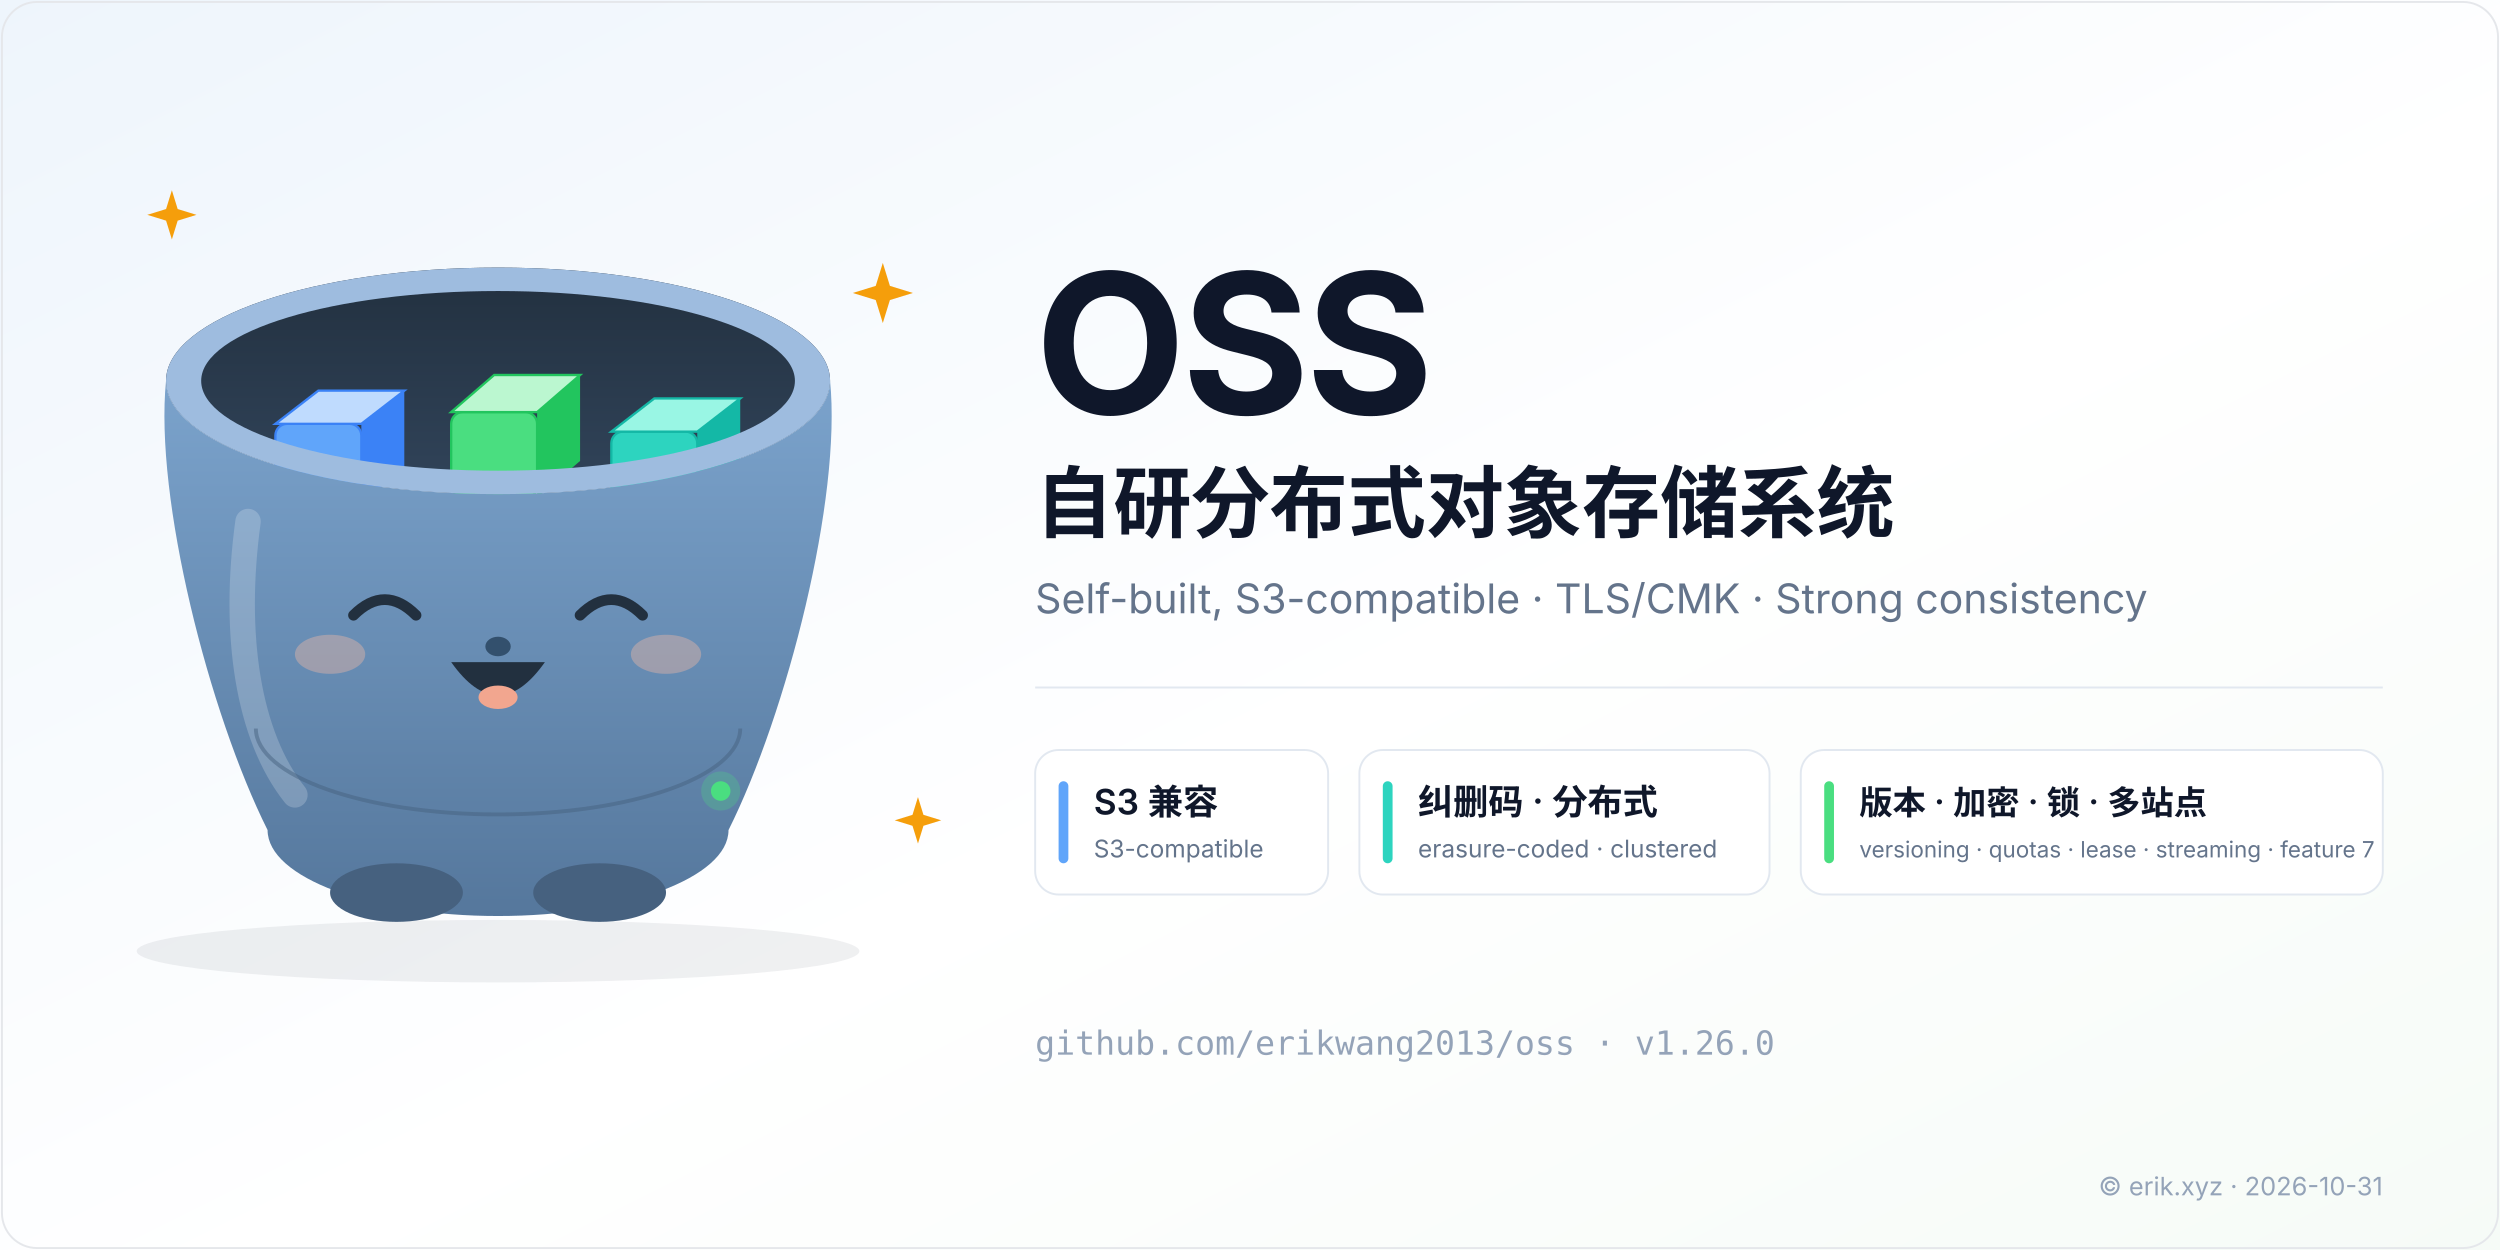
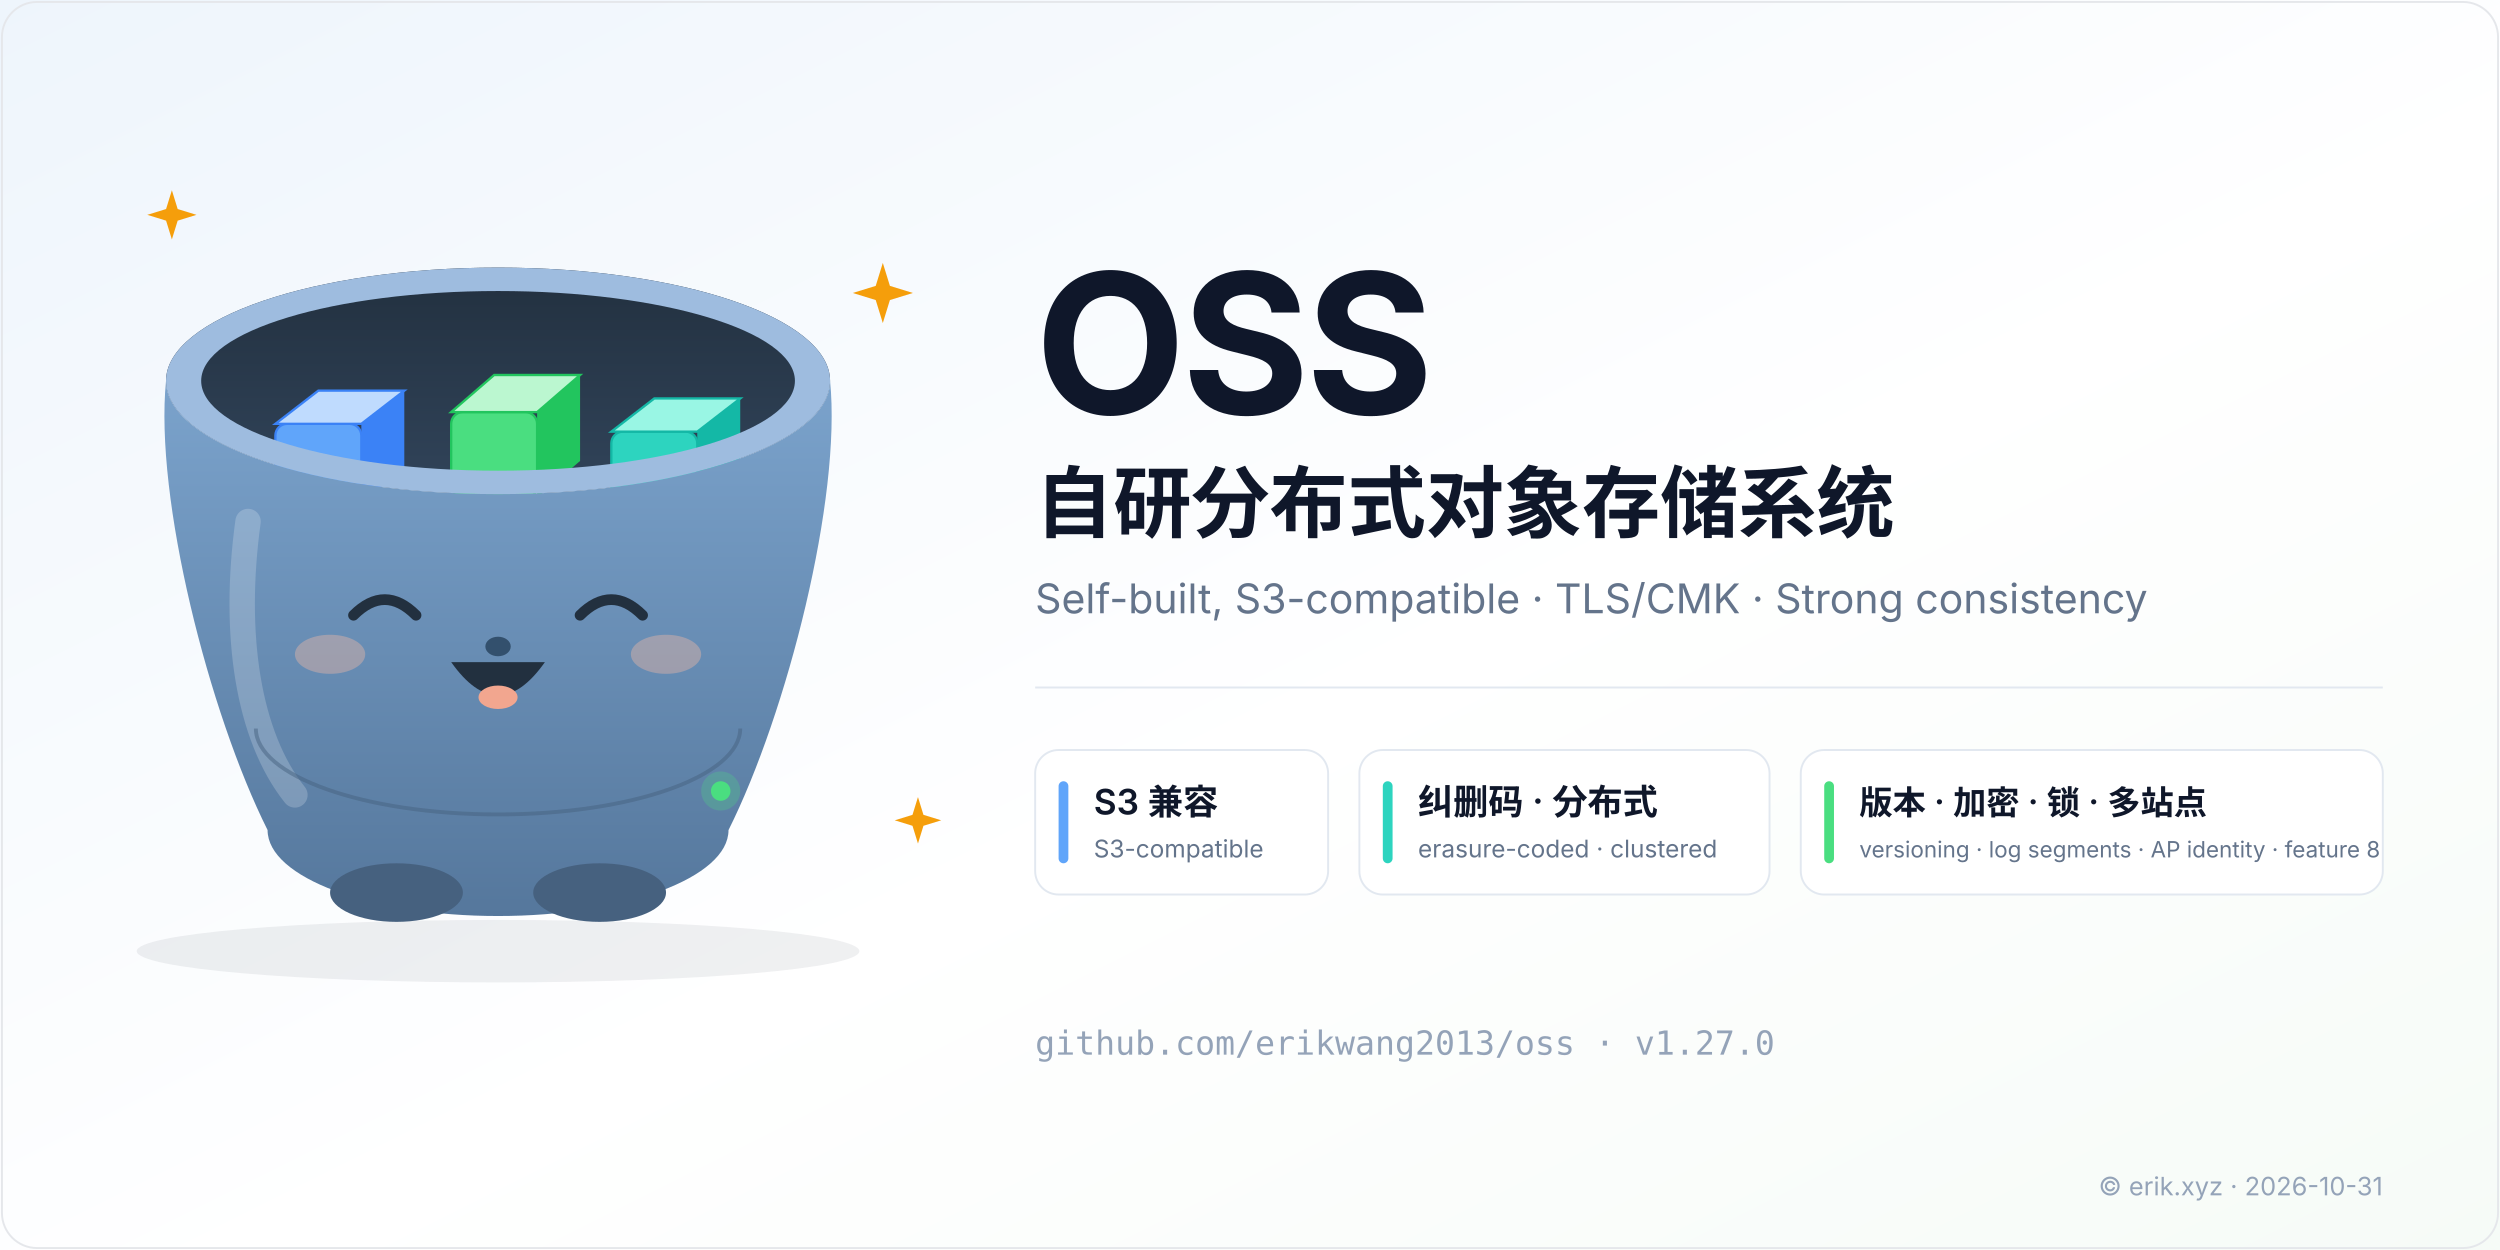
<svg xmlns="http://www.w3.org/2000/svg" xmlns:xlink="http://www.w3.org/1999/xlink" viewBox="0 0 1280 640" width="1280" height="640" font-family="-apple-system, BlinkMacSystemFont, 'Segoe UI', 'Noto Sans SC', 'PingFang SC', 'Microsoft YaHei', sans-serif">
  <defs>
    <linearGradient id="bodyGrad" x1="0" y1="0" x2="0" y2="1">
      <stop offset="0" stop-color="#7ba3cc" />
      <stop offset="1" stop-color="#55779c" />
    </linearGradient>
    <linearGradient id="insideGrad" x1="0" y1="0" x2="0" y2="1">
      <stop offset="0" stop-color="#22303f" />
      <stop offset="1" stop-color="#31445a" />
    </linearGradient>
    <linearGradient id="bgTint" x1="0" y1="0" x2="1" y2="1">
      <stop offset="0" stop-color="#eef5fc" />
      <stop offset="0.55" stop-color="#ffffff" />
      <stop offset="1" stop-color="#f6fbf7" />
    </linearGradient>
    <g id="bucket">
      <ellipse cx="280" cy="492" rx="185" ry="16" fill="#0f172a" opacity="0.07" />
      <ellipse cx="280" cy="200" rx="170" ry="58" fill="url(#insideGrad)" />
      <g>
        <rect x="166" y="222" width="44" height="40" rx="6" fill="#60a5fa" stroke="#3b82f6" stroke-width="1.2" />
        <polygon points="166,222 188,205 232,205 210,222" fill="#bfdbfe" stroke="#3b82f6" stroke-width="1.2" />
        <polygon points="210,222 232,205 232,245 210,262" fill="#3b82f6" />
      </g>
      <g>
        <rect x="256" y="216" width="44" height="44" rx="6" fill="#4ade80" stroke="#22c55e" stroke-width="1.2" />
        <polygon points="256,216 278,197 322,197 300,216" fill="#bbf7d0" stroke="#22c55e" stroke-width="1.2" />
        <polygon points="300,216 322,197 322,241 300,260" fill="#22c55e" />
      </g>
      <g>
        <rect x="338" y="226" width="44" height="38" rx="6" fill="#2dd4bf" stroke="#14b8a6" stroke-width="1.2" />
        <polygon points="338,226 360,209 404,209 382,226" fill="#99f6e4" stroke="#14b8a6" stroke-width="1.2" />
        <polygon points="382,226 404,209 404,245 382,264" fill="#14b8a6" />
      </g>
      <path d="M450,200 A170,58 0 0 1 110,200 C104,260 132,370 162,430 A118,44 0 0 0 398,430 C428,370 456,260 450,200 Z" fill="url(#bodyGrad)" />
      <path d="M152,272 C144,330 152,382 176,412" fill="none" stroke="#ffffff" stroke-width="13" stroke-linecap="round" opacity="0.2" />
      <path d="M156,378 A124,44 0 0 0 404,378" fill="none" stroke="#46617f" stroke-width="2" opacity="0.5" />
      <path fill-rule="evenodd" fill="#9ebcdf" d="M110,200 A170,58 0 0 1 450,200 A170,58 0 0 1 110,200 Z M128,200 A152,46 0 0 0 432,200 A152,46 0 0 0 128,200 Z" />
      <ellipse cx="228" cy="462" rx="34" ry="15" fill="#46617f" />
      <ellipse cx="332" cy="462" rx="34" ry="15" fill="#46617f" />
      <circle cx="394" cy="410" r="10" fill="#4ade80" opacity="0.25" />
      <circle cx="394" cy="410" r="5" fill="#4ade80" />
    </g>
  </defs>
  <rect width="1280" height="640" fill="#ffffff" />
  <rect width="1280" height="640" fill="url(#bgTint)" />
  <rect x="1" y="1" width="1278" height="638" rx="18" fill="none" stroke="#e5e7eb" />
  <g transform="translate(-25,-5)">
    <use xlink:href="#bucket" href="#bucket" />
    <path d="M206,320 Q222,304 238,320" fill="none" stroke="#22303f" stroke-width="5.5" stroke-linecap="round" />
    <path d="M322,320 Q338,304 354,320" fill="none" stroke="#22303f" stroke-width="5.5" stroke-linecap="round" />
    <ellipse cx="194" cy="340" rx="18" ry="10" fill="#f0b9a6" opacity="0.4" />
    <ellipse cx="366" cy="340" rx="18" ry="10" fill="#f0b9a6" opacity="0.4" />
    <ellipse cx="280" cy="336" rx="6.5" ry="5" fill="#33506d" />
    <g transform="translate(280,360)">
      <path d="M-24,-16 Q0,18 24,-16 Z" fill="#22303f" />
      <ellipse cx="0" cy="2" rx="10" ry="6" fill="#f2a68f" />
    </g>
  </g>
  <g transform="translate(452,150) scale(1.1)">
    <path d="M0,-14 L3.3,-3.3 L14,0 L3.3,3.3 L0,14 L-3.3,3.3 L-14,0 L-3.3,-3.3 Z" fill="#f59e0b" />
  </g>
  <g transform="translate(470,420) scale(0.85)">
    <path d="M0,-14 L3.3,-3.3 L14,0 L3.3,3.3 L0,14 L-3.3,3.3 L-14,0 L-3.3,-3.3 Z" fill="#f59e0b" />
  </g>
  <g transform="translate(88,110) scale(0.9)">
    <path d="M0,-14 L3.3,-3.3 L14,0 L3.3,3.3 L0,14 L-3.3,3.3 L-14,0 L-3.3,-3.3 Z" fill="#f59e0b" />
  </g>
  <text x="530" y="212" font-size="100" font-weight="700" fill="#0f172a" letter-spacing="-2">OSS</text>
  <text x="530" y="272" font-size="40" font-weight="600" fill="#0f172a">自研分布式对象存储系统</text>
  <text x="530" y="314" font-size="21" fill="#64748b">Self-built, S3-compatible · TLS/CMK · Strong consistency</text>
  <line x1="530" y1="352" x2="1220" y2="352" stroke="#e2e8f0" />
  <g>
    <rect x="530" y="384" width="150" height="74" rx="12" fill="#ffffff" stroke="#e2e8f0" />
    <rect x="542" y="400" width="5" height="42" rx="2.5" fill="#60a5fa" />
    <text x="560" y="417" font-size="18" font-weight="600" fill="#0f172a">S3 兼容</text>
    <text x="560" y="439" font-size="12.5" fill="#64748b">S3-compatible</text>
  </g>
  <g>
    <rect x="696" y="384" width="210" height="74" rx="12" fill="#ffffff" stroke="#e2e8f0" />
    <rect x="708" y="400" width="5" height="42" rx="2.5" fill="#2dd4bf" />
    <text x="726" y="417" font-size="18" font-weight="600" fill="#0f172a">纠删码 · 分布式</text>
    <text x="726" y="439" font-size="12.5" fill="#64748b">erasure-coded · clustered</text>
  </g>
  <g>
    <rect x="922" y="384" width="298" height="74" rx="12" fill="#ffffff" stroke="#e2e8f0" />
    <rect x="934" y="400" width="5" height="42" rx="2.5" fill="#4ade80" />
    <text x="952" y="417" font-size="17" font-weight="600" fill="#0f172a">版本 · 加密 · 锁 · 多站点</text>
-     <text x="952" y="439" font-size="11.5" fill="#64748b">versioning · quotas · lease · streaming · feature 7</text>
+     <text x="952" y="439" font-size="11.5" fill="#64748b">versioning · log segments · AP identity · feature 8</text>
  </g>
-   <text x="530" y="540" font-size="17" fill="#94a3b8" font-family="ui-monospace, SFMono-Regular, Menlo, monospace">github.com/erikwang2013/oss · v1.26.0</text>
+   <text x="530" y="540" font-size="17" fill="#94a3b8" font-family="ui-monospace, SFMono-Regular, Menlo, monospace">github.com/erikwang2013/oss · v1.27.0</text>
  <text x="1220" y="612" font-size="13" fill="#94a3b8" text-anchor="end">© erik.xyz · 2026-10-31</text>
</svg>
